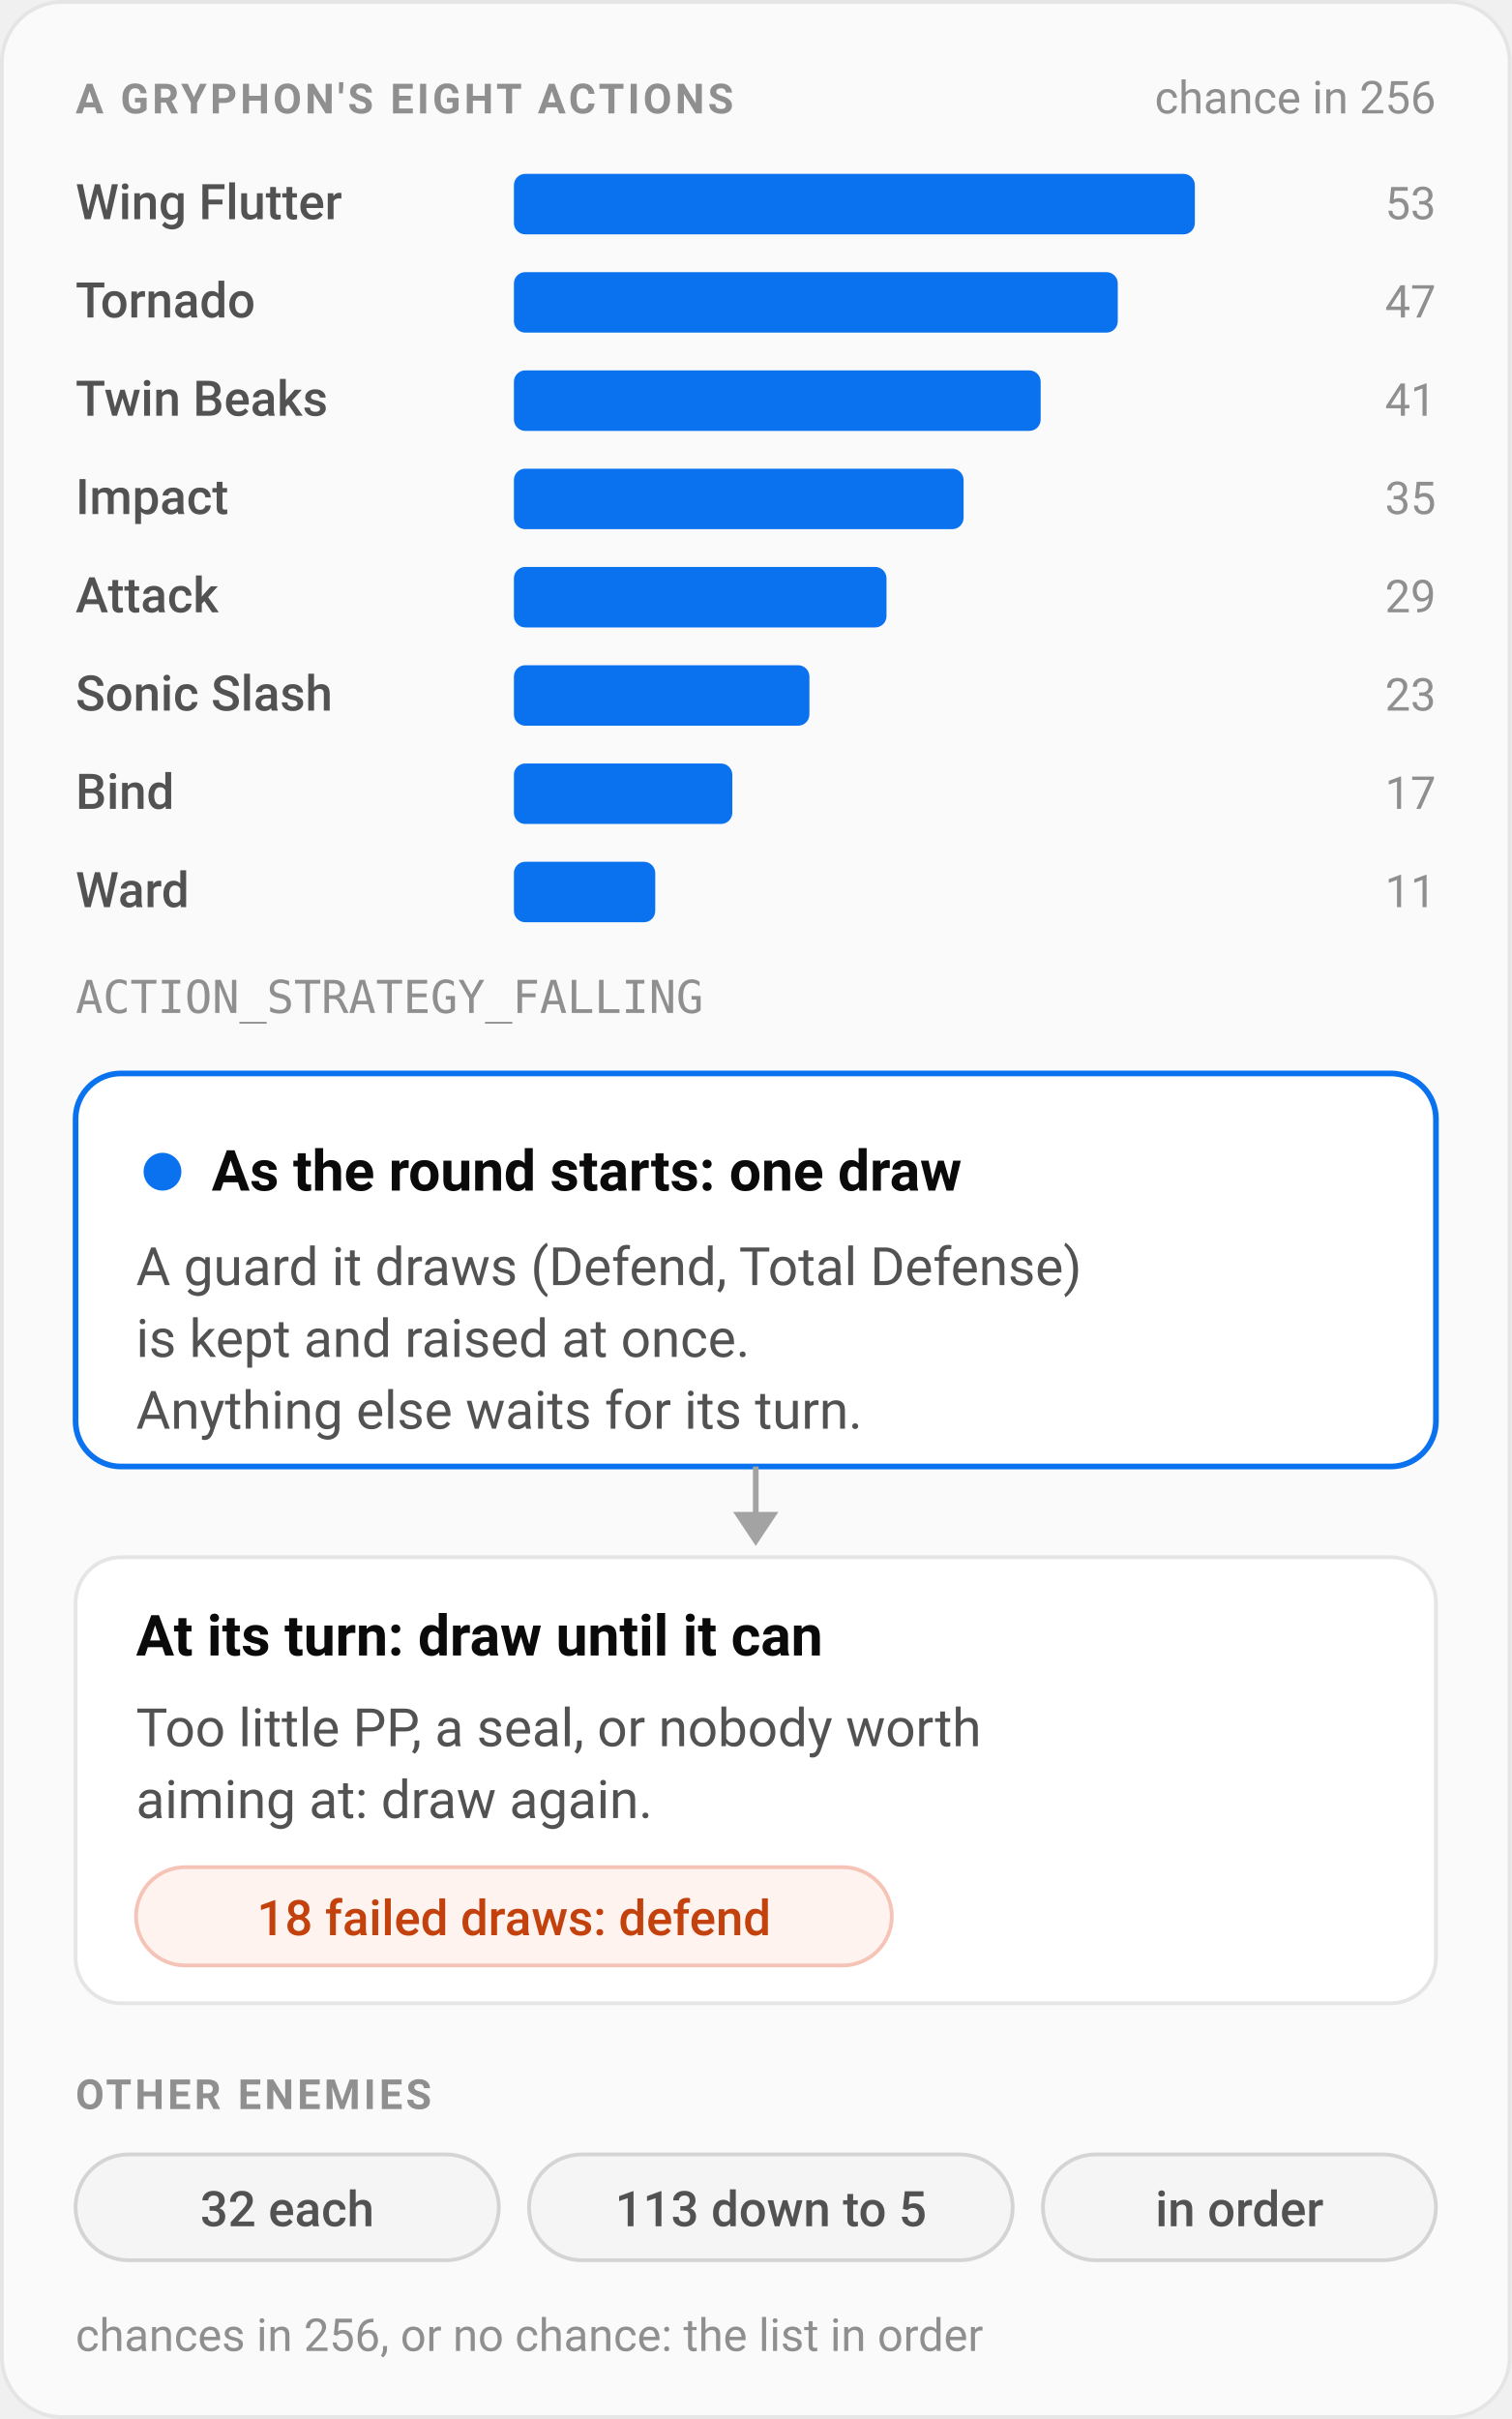
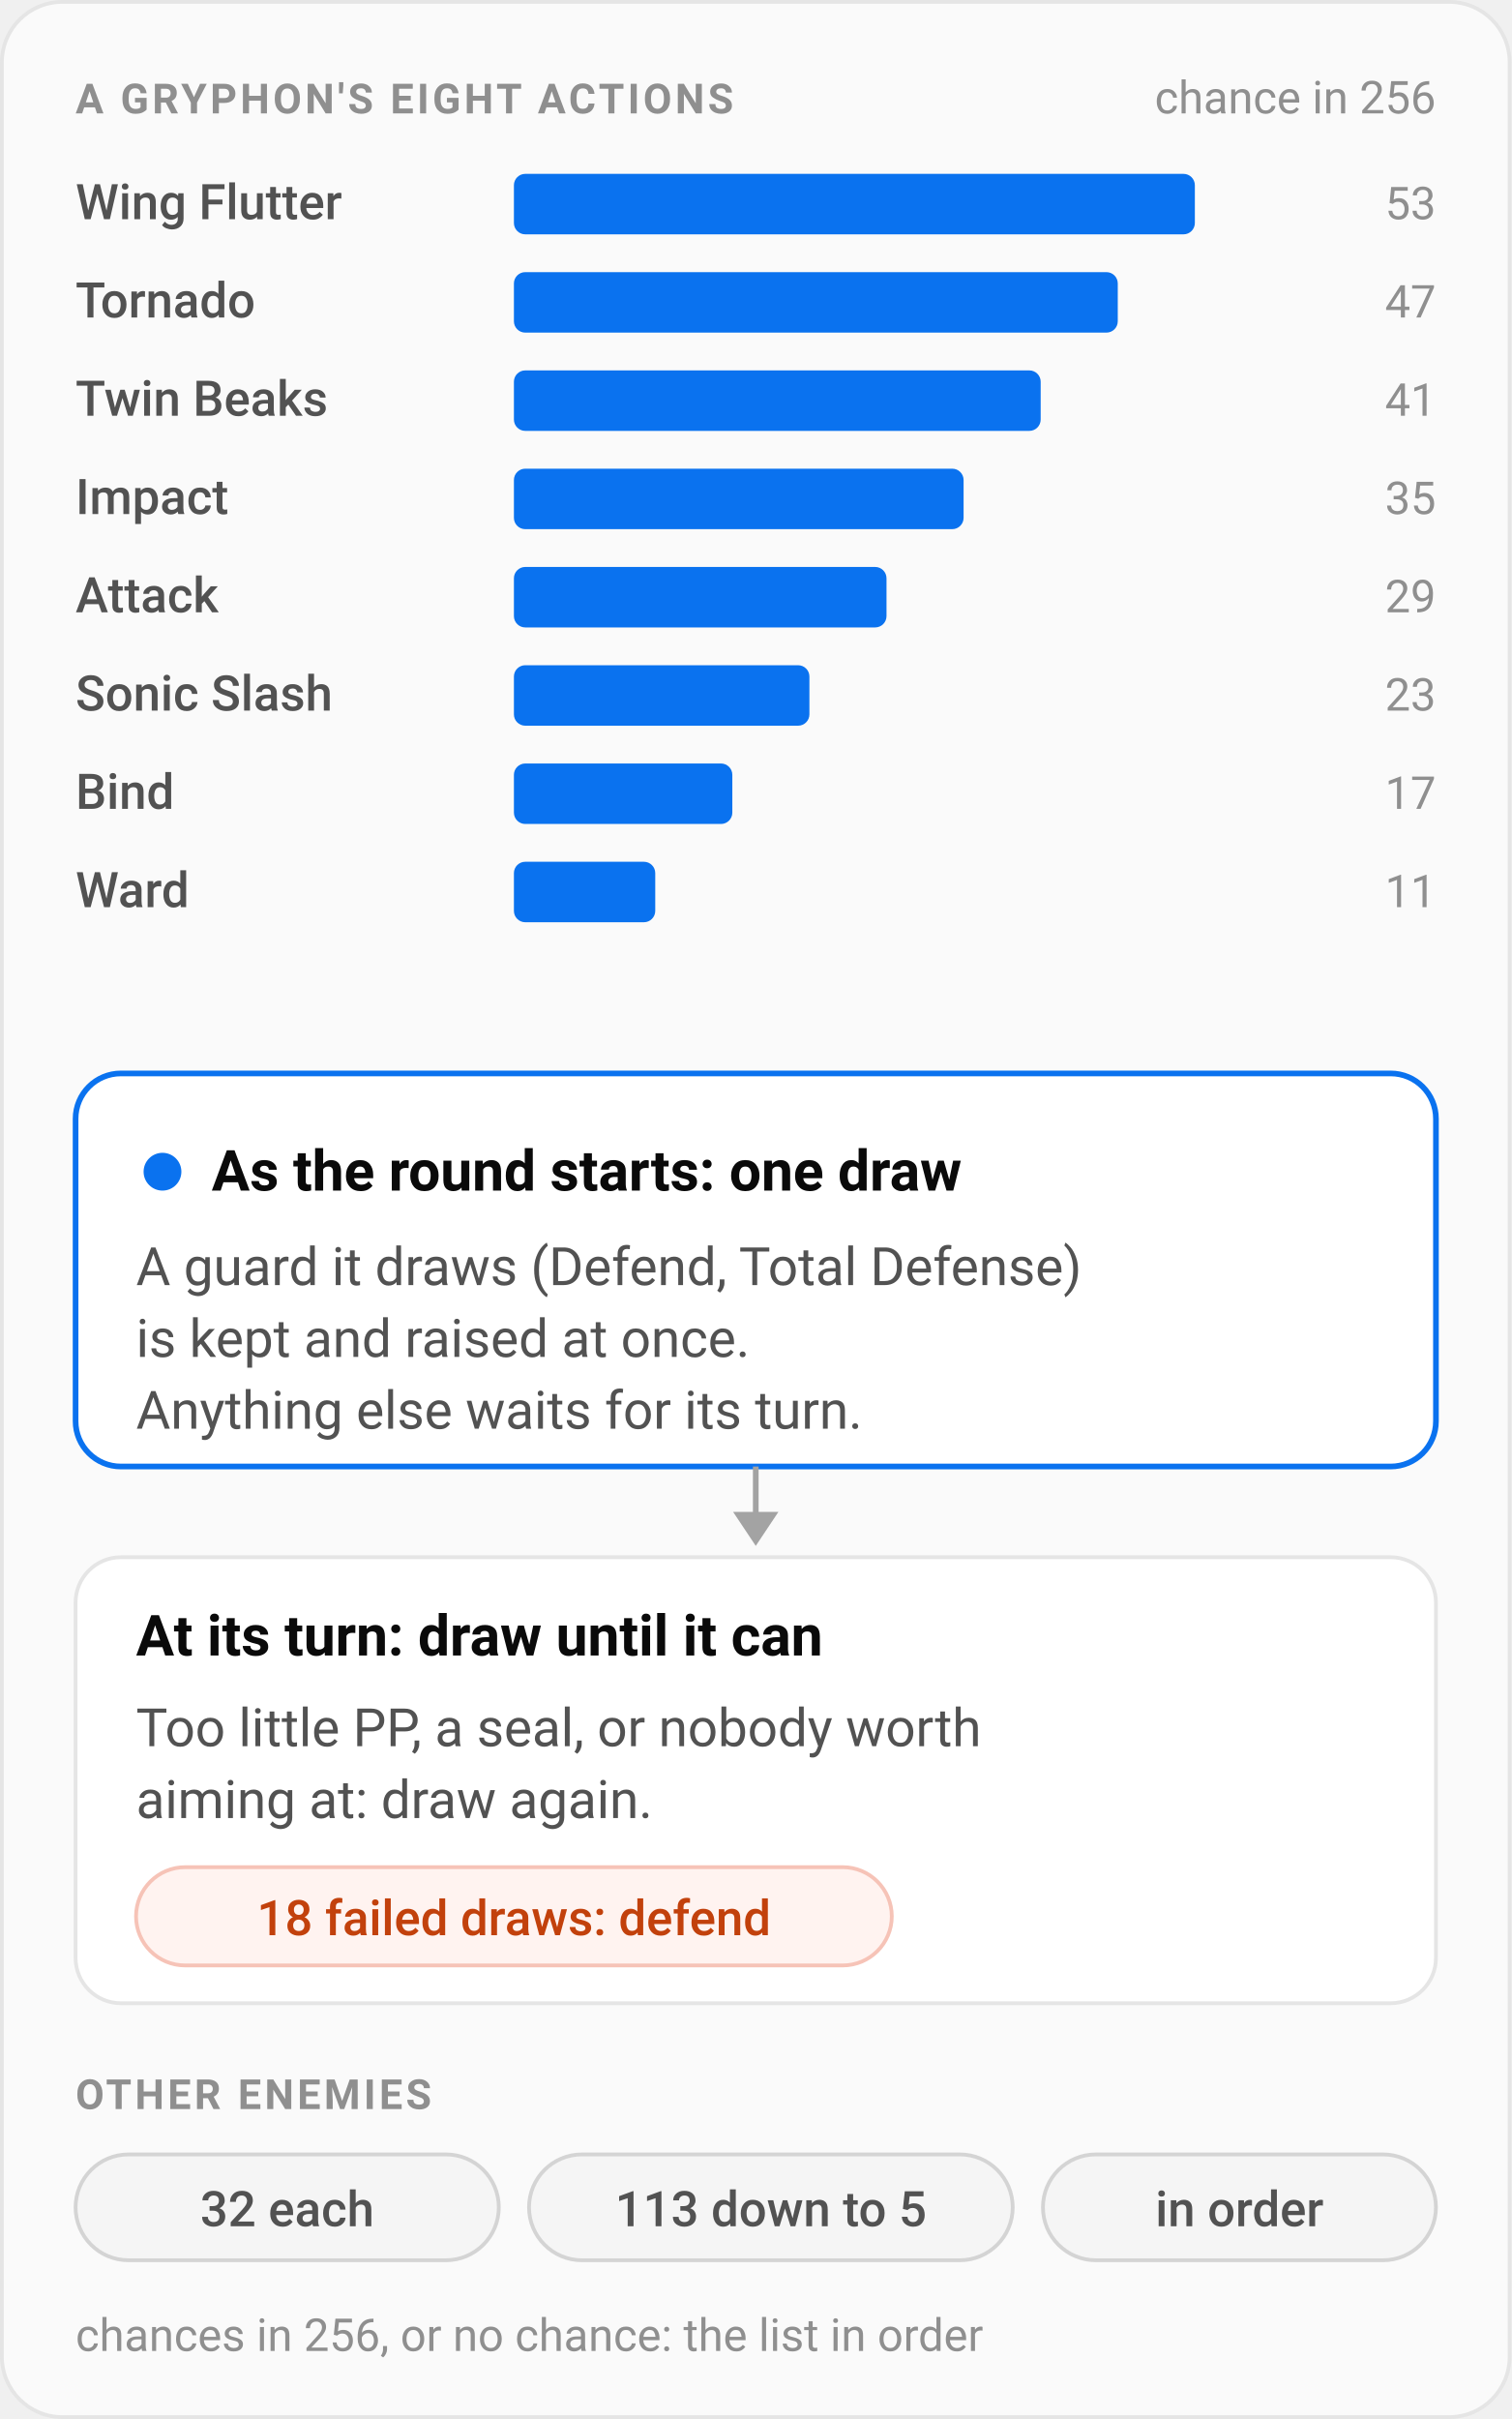
<svg xmlns="http://www.w3.org/2000/svg" width="480" viewBox="0 0 400 640" role="img" aria-labelledby="title desc">
  <style>
    .panel { fill: #fafafa; stroke: #e5e5e5; }
    .card { fill: #ffffff; stroke: #e5e5e5; }
    .card-accent { fill: #ffffff; stroke: #0a72ef; stroke-width: 1.5; }
    .card-exit { fill: #fafafa; stroke: #a3a3a3; stroke-dasharray: 4 4; }
    .chip { fill: #f0f6ff; stroke: #bcd7fb; }
    .chip-exit { fill: #fff3f0; stroke: #f6c3b7; }
    .chip-wait { fill: #f5f5f5; stroke: #d4d4d4; }
    .chip-ok { fill: #effaf2; stroke: #b4e3c2; }
    .h { fill: #0a0a0a; font: 600 15px ui-sans-serif, system-ui, -apple-system, "Segoe UI", Roboto, sans-serif; }
    .big { fill: #0a0a0a; font: 600 17px ui-sans-serif, system-ui, -apple-system, "Segoe UI", Roboto, sans-serif; }
    .p { fill: #525252; font: 400 14px ui-sans-serif, system-ui, -apple-system, "Segoe UI", Roboto, sans-serif; }
    .sub { fill: #8f8f8f; font: 400 13px ui-sans-serif, system-ui, -apple-system, "Segoe UI", Roboto, sans-serif; }
    .small { fill: #8f8f8f; font: 400 12px ui-sans-serif, system-ui, -apple-system, "Segoe UI", Roboto, sans-serif; }
    .k { fill: #0a72ef; font: 500 13px ui-sans-serif, system-ui, -apple-system, "Segoe UI", Roboto, sans-serif; }
    .kb { fill: #0a72ef; font: 600 15px ui-sans-serif, system-ui, -apple-system, "Segoe UI", Roboto, sans-serif; }
    .kx { fill: #c2410c; font: 500 13px ui-sans-serif, system-ui, -apple-system, "Segoe UI", Roboto, sans-serif; }
    .kw { fill: #525252; font: 500 13px ui-sans-serif, system-ui, -apple-system, "Segoe UI", Roboto, sans-serif; }
    .ko { fill: #15803d; font: 500 13px ui-sans-serif, system-ui, -apple-system, "Segoe UI", Roboto, sans-serif; }
    .code { fill: #8f8f8f; font: 400 12px ui-monospace, SFMono-Regular, Menlo, Consolas, monospace; }
    .eyebrow { fill: #8f8f8f; font: 600 11px ui-sans-serif, system-ui, -apple-system, "Segoe UI", Roboto, sans-serif; letter-spacing: 0.08em; }
    .label { fill: #737373; font: 400 13px ui-sans-serif, system-ui, -apple-system, "Segoe UI", Roboto, sans-serif; }
    .wire { fill: none; stroke: #a3a3a3; stroke-width: 1.5; }
    .wire-accent { fill: none; stroke: #0a72ef; stroke-width: 1.5; }
    .wire-dash { fill: none; stroke: #a3a3a3; stroke-width: 1.5; stroke-dasharray: 3 4; }
    .head { fill: #a3a3a3; }
    .head-accent { fill: #0a72ef; }
    .dot { fill: #0a72ef; }
    .bar { fill: #0a72ef; }
    .bar-soft { fill: #0a72ef; fill-opacity: 0.35; }
    .bar-muted { fill: #d4d4d4; }
    .bar-exit { fill: #ea580c; }
    .bar-ok { fill: #16a34a; }
    .rule { stroke: #e5e5e5; stroke-width: 1; fill: none; }
    .axis { stroke: #a3a3a3; stroke-width: 1; fill: none; }
    .line-accent { fill: none; stroke: #0a72ef; stroke-width: 3; stroke-linecap: round; stroke-linejoin: round; }
    .line-ok { fill: none; stroke: #16a34a; stroke-width: 3; stroke-linecap: round; stroke-linejoin: round; }
    .unit { fill: #0a72ef; }
    .foe { fill: #737373; }
    .foe-soft { fill: #d4d4d4; }
    @media (prefers-color-scheme: dark) {
      .panel { fill: #0a0a0a; stroke: #262626; }
      .card { fill: #111111; stroke: #2e2e2e; }
      .card-accent { fill: #111111; stroke: #3b8eff; }
      .card-exit { fill: #0a0a0a; stroke: #525252; }
      .chip { fill: #0d1a2e; stroke: #1e3a66; }
      .chip-exit { fill: #2a130c; stroke: #5c2a1a; }
      .chip-wait { fill: #1a1a1a; stroke: #333333; }
      .chip-ok { fill: #0c2214; stroke: #1d4d2c; }
      .h, .big { fill: #ededed; }
      .p, .kw { fill: #a1a1a1; }
      .sub, .small, .code, .eyebrow { fill: #7c7c7c; }
      .label { fill: #8f8f8f; }
      .k, .kb { fill: #66a6ff; }
      .kx { fill: #fb8b5e; }
      .ko { fill: #4ade80; }
      .wire, .wire-dash { stroke: #5c5c5c; }
      .wire-accent { stroke: #3b8eff; }
      .head { fill: #5c5c5c; }
      .head-accent, .dot, .bar, .unit { fill: #3b8eff; }
      .bar-soft { fill: #3b8eff; fill-opacity: 0.35; }
      .bar-muted, .foe-soft { fill: #333333; }
      .bar-exit { fill: #fb8b5e; }
      .bar-ok { fill: #22c55e; }
      .rule { stroke: #262626; }
      .axis { stroke: #5c5c5c; }
      .line-accent { stroke: #3b8eff; }
      .line-ok { stroke: #22c55e; }
      .foe { fill: #8f8f8f; }
    }
  </style>
  <rect class="panel" x="0.5" y="0.5" width="399" height="639" rx="16" />
  <text class="eyebrow" x="20" y="30">A GRYPHON'S EIGHT ACTIONS</text>
  <text class="small" x="380" y="30" text-anchor="end">chance in 256</text>
  <text class="kw" x="20" y="58">Wing Flutter</text>
  <rect class="bar" x="136" y="46" width="180.2" height="16" rx="3" />
  <text class="small" x="380" y="58" text-anchor="end">53</text>
  <text class="kw" x="20" y="84">Tornado</text>
  <rect class="bar" x="136" y="72" width="159.8" height="16" rx="3" />
  <text class="small" x="380" y="84" text-anchor="end">47</text>
  <text class="kw" x="20" y="110">Twin Beaks</text>
  <rect class="bar" x="136" y="98" width="139.4" height="16" rx="3" />
  <text class="small" x="380" y="110" text-anchor="end">41</text>
  <text class="kw" x="20" y="136">Impact</text>
  <rect class="bar" x="136" y="124" width="119" height="16" rx="3" />
  <text class="small" x="380" y="136" text-anchor="end">35</text>
  <text class="kw" x="20" y="162">Attack</text>
  <rect class="bar" x="136" y="150" width="98.6" height="16" rx="3" />
  <text class="small" x="380" y="162" text-anchor="end">29</text>
  <text class="kw" x="20" y="188">Sonic Slash</text>
  <rect class="bar" x="136" y="176" width="78.2" height="16" rx="3" />
  <text class="small" x="380" y="188" text-anchor="end">23</text>
  <text class="kw" x="20" y="214">Bind</text>
  <rect class="bar" x="136" y="202" width="57.8" height="16" rx="3" />
  <text class="small" x="380" y="214" text-anchor="end">17</text>
  <text class="kw" x="20" y="240">Ward</text>
  <rect class="bar" x="136" y="228" width="37.4" height="16" rx="3" />
  <text class="small" x="380" y="240" text-anchor="end">11</text>
-   <text class="code" x="20" y="268">ACTION_STRATEGY_FALLING</text>
  <rect class="card-accent" x="20" y="284" width="360" height="104" rx="12" />
  <circle class="dot" cx="43" cy="310" r="5" />
  <text class="h" x="56" y="315">As the round starts: one draw</text>
  <text class="p" x="36" y="340">A guard it draws (Defend, Total Defense)</text>
  <text class="p" x="36" y="359">is kept and raised at once.</text>
  <text class="p" x="36" y="378">Anything else waits for its turn.</text>
  <path class="wire" d="M 200 388 V 404" />
  <path class="head" d="M 194 400 h 12 l -6 9 z" />
  <rect class="card" x="20" y="412" width="360" height="118" rx="12" />
  <text class="h" x="36" y="438">At its turn: draw until it can</text>
  <text class="p" x="36" y="462">Too little PP, a seal, or nobody worth</text>
  <text class="p" x="36" y="481">aiming at: draw again.</text>
  <rect class="chip-exit" x="36" y="494" width="200" height="26" rx="13" />
  <text class="kx" x="136" y="512" text-anchor="middle">18 failed draws: defend</text>
  <text class="eyebrow" x="20" y="558">OTHER ENEMIES</text>
  <rect class="chip-wait" x="20" y="570" width="112" height="28" rx="14" />
  <text class="kw" x="76" y="589" text-anchor="middle">32 each</text>
  <rect class="chip-wait" x="140" y="570" width="128" height="28" rx="14" />
  <text class="kw" x="204" y="589" text-anchor="middle">113 down to 5</text>
  <rect class="chip-wait" x="276" y="570" width="104" height="28" rx="14" />
  <text class="kw" x="328" y="589" text-anchor="middle">in order</text>
  <text class="small" x="20" y="622">chances in 256, or no chance: the list in order</text>
</svg>
